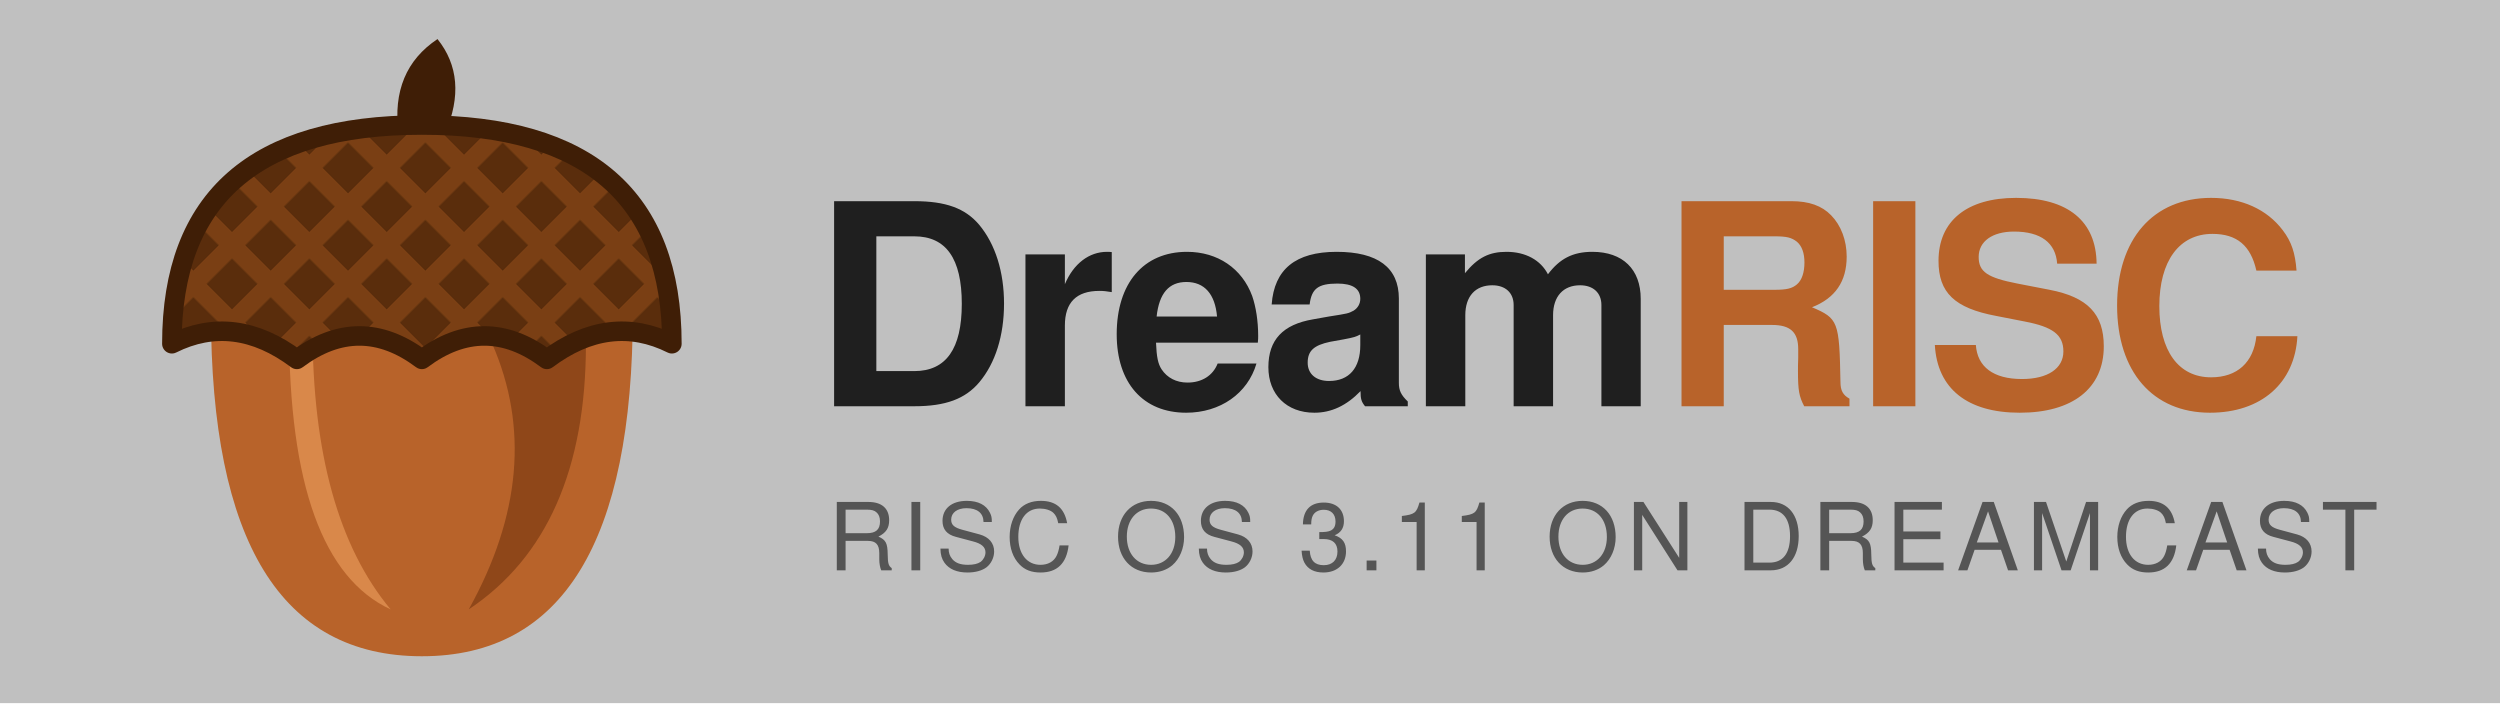
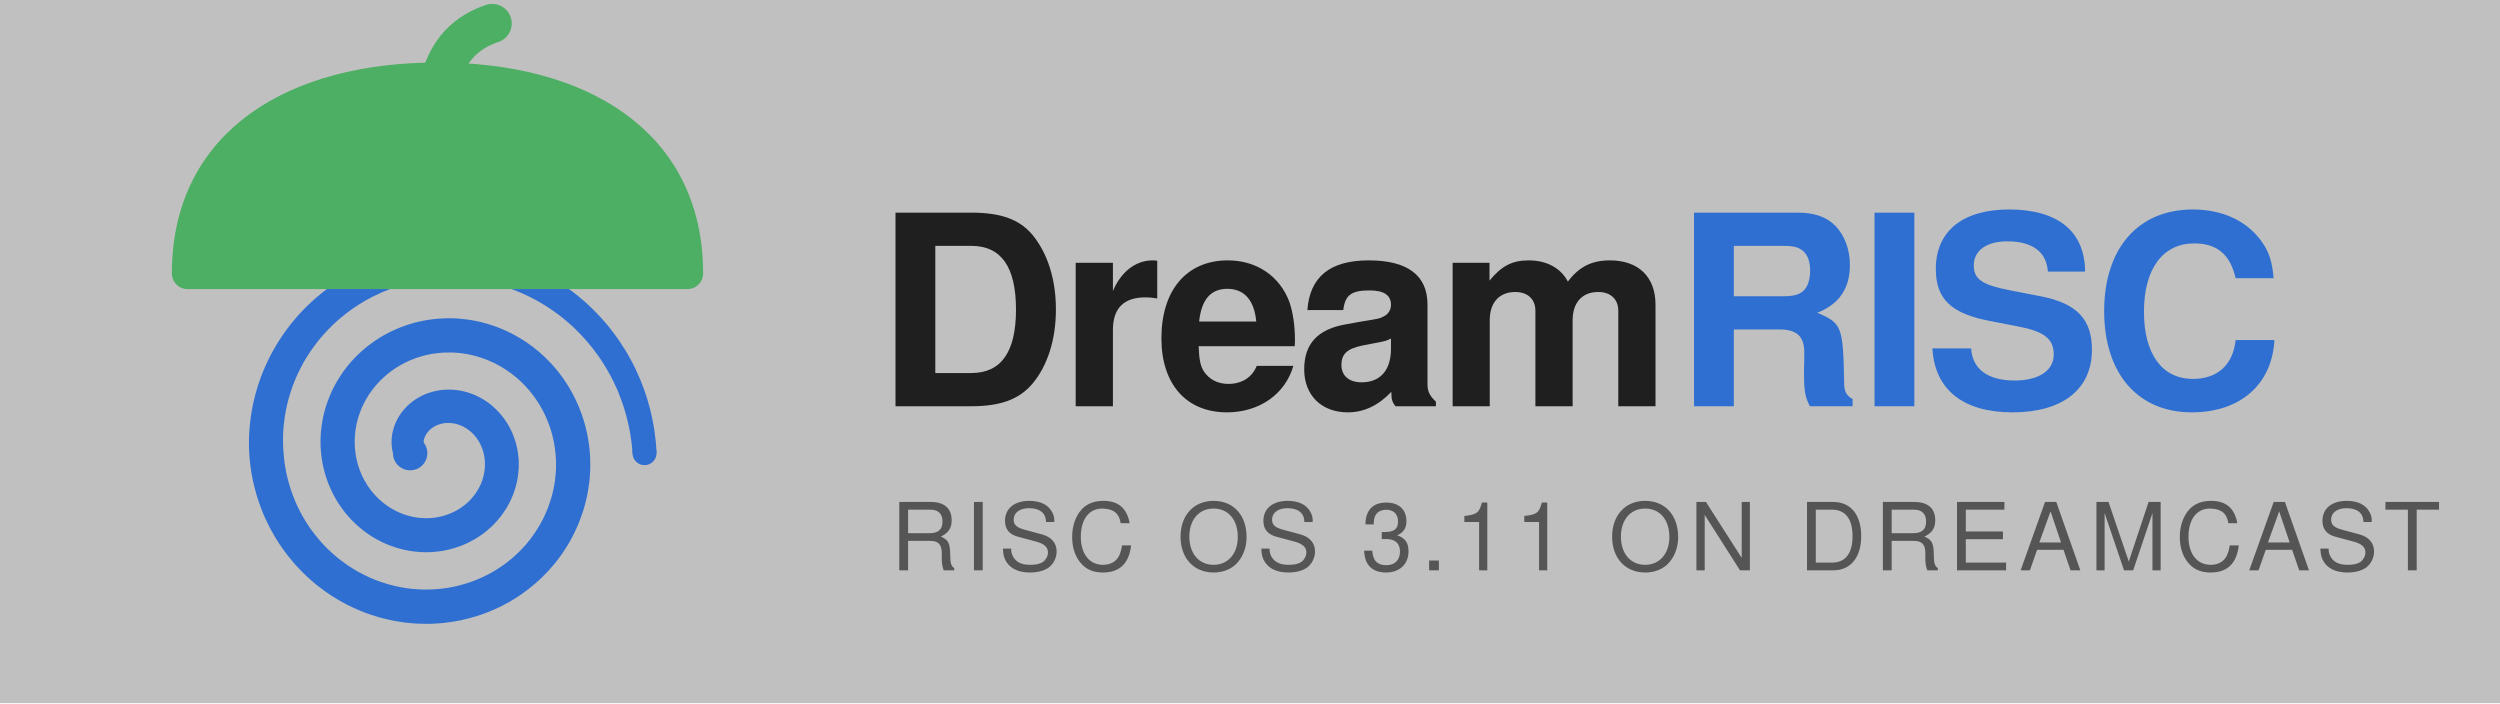
<svg xmlns="http://www.w3.org/2000/svg" width="320" height="90" viewBox="0 0 320 90">
-   <defs>
-     <pattern id="hatch" width="7" height="7" patternUnits="userSpaceOnUse" patternTransform="rotate(45)">
-       <rect width="7" height="7" fill="#5a2d0c" />
-       <rect width="7" height="2.4" fill="#7a3f14" />
-       <rect width="2.4" height="7" fill="#7a3f14" />
-     </pattern>
-     <clipPath id="capclip">
-       <path d="M22 44 Q22 16 54 16 Q86 16 86 44 Q78 40 70 46 Q62 40 54 46 Q46 40 38 46 Q30 40 22 44 Z" />
-     </clipPath>
-   </defs>
  <rect width="320" height="90" fill="#c0c0c0" />
-   <path d="M27 40 Q27 84 54 84 Q81 84 81 40 Z" fill="#b8632a" />
-   <path d="M37 42 Q37 72 50 78 Q40 66 40 42 Z" fill="#d9884a" />
-   <path d="M63 44 Q70 60 60 78 Q75 68 75 44 Z" fill="#8f4719" />
-   <rect x="22" y="16" width="64" height="32" fill="url(#hatch)" clip-path="url(#capclip)" />
-   <path d="M22 44 Q22 16 54 16 Q86 16 86 44 Q78 40 70 46 Q62 40 54 46 Q46 40 38 46 Q30 40 22 44 Z" fill="none" stroke="#3f1e06" stroke-width="2.5" stroke-linejoin="round" />
-   <path d="M51 17 Q50 9 56 5 Q60 10 57 17 Z" fill="#3f1e06" />
-   <text x="104" y="52" font-family="Helvetica Neue, Helvetica, Arial, sans-serif" font-weight="700" font-size="36" fill="#1f1f1f" letter-spacing="-1">Dream<tspan fill="#b8632a">RISC</tspan>
+   <path d="M84.04 58.00 L84.01 57.51 L83.98 57.02 L83.94 56.54 L83.88 56.05 L83.82 55.57 L83.76 55.08 L83.68 54.60 L83.59 54.12 L83.50 53.64 L83.40 53.17 L83.29 52.70 L83.17 52.22 L83.04 51.76 L82.91 51.29 L82.77 50.83 L82.62 50.37 L82.46 49.91 L82.29 49.46 L82.12 49.01 L81.94 48.56 L81.75 48.12 L81.55 47.68 L81.35 47.24 L81.14 46.81 L80.92 46.38 L80.69 45.96 L80.46 45.54 L80.22 45.12 L79.97 44.71 L79.71 44.31 L79.45 43.91 L79.19 43.51 L78.91 43.12 L78.63 42.74 L78.34 42.36 L78.05 41.98 L77.75 41.61 L77.44 41.25 L77.13 40.89 L76.81 40.54 L76.48 40.19 L76.15 39.85 L75.82 39.52 L75.48 39.19 L75.13 38.87 L74.78 38.55 L74.42 38.25 L74.06 37.94 L73.69 37.65 L73.32 37.36 L72.94 37.08 L72.56 36.80 L72.18 36.53 L71.79 36.27 L71.39 36.02 L70.99 35.77 L70.59 35.53 L70.19 35.30 L69.78 35.07 L69.36 34.85 L68.95 34.64 L68.53 34.44 L68.10 34.24 L67.68 34.06 L67.25 33.88 L66.82 33.70 L66.38 33.54 L65.95 33.38 L65.51 33.23 L65.07 33.09 L64.62 32.96 L64.18 32.83 L63.73 32.71 L63.28 32.60 L62.83 32.50 L62.38 32.41 L61.93 32.32 L61.47 32.24 L61.02 32.17 L60.57 32.11 L60.11 32.06 L59.65 32.01 L59.20 31.97 L58.74 31.94 L58.28 31.92 L57.82 31.91 L57.37 31.90 L56.91 31.90 L56.46 31.91 L56.00 31.93 L55.55 31.96 L55.09 31.99 L54.64 32.03 L54.19 32.08 L53.74 32.14 L53.29 32.20 L52.84 32.28 L52.40 32.36 L51.95 32.45 L51.51 32.54 L51.07 32.65 L50.63 32.76 L50.20 32.88 L49.77 33.00 L49.34 33.14 L48.91 33.28 L48.49 33.42 L48.07 33.58 L47.65 33.74 L47.23 33.91 L46.82 34.09 L46.41 34.27 L46.01 34.47 L45.61 34.66 L45.21 34.87 L44.82 35.08 L44.43 35.30 L44.05 35.52 L43.67 35.75 L43.29 35.99 L42.92 36.24 L42.56 36.49 L42.19 36.74 L41.84 37.00 L41.49 37.27 L41.14 37.55 L40.80 37.83 L40.46 38.11 L40.13 38.40 L39.81 38.70 L39.49 39.00 L39.17 39.31 L38.86 39.62 L38.56 39.94 L38.26 40.26 L37.97 40.59 L37.69 40.92 L37.41 41.26 L37.13 41.60 L36.87 41.95 L36.61 42.30 L36.35 42.65 L36.11 43.01 L35.87 43.37 L35.63 43.74 L35.40 44.11 L35.18 44.48 L34.97 44.86 L34.76 45.24 L34.56 45.62 L34.37 46.01 L34.18 46.40 L34.00 46.79 L33.83 47.19 L33.66 47.58 L33.50 47.98 L33.35 48.39 L33.21 48.79 L33.07 49.20 L32.94 49.61 L32.82 50.02 L32.70 50.43 L32.60 50.85 L32.50 51.26 L32.40 51.68 L32.32 52.10 L32.24 52.51 L32.17 52.93 L32.11 53.36 L32.05 53.78 L32.00 54.20 L31.96 54.62 L31.93 55.04 L31.90 55.47 L31.88 55.89 L31.87 56.31 L31.87 56.74 L31.87 57.16 L31.88 57.58 L31.90 58.00 L31.93 58.42 L31.97 58.84 L32.01 59.26 L32.06 59.67 L32.12 60.09 L32.18 60.50 L32.26 60.92 L32.34 61.33 L32.42 61.73 L32.52 62.14 L32.62 62.54 L32.73 62.95 L32.84 63.35 L32.96 63.74 L33.09 64.14 L33.23 64.53 L33.37 64.92 L33.52 65.31 L33.67 65.69 L33.83 66.07 L34.00 66.44 L34.18 66.82 L34.36 67.19 L34.54 67.55 L34.74 67.92 L34.94 68.27 L35.14 68.63 L35.35 68.98 L35.57 69.32 L35.79 69.67 L36.02 70.00 L36.26 70.34 L36.50 70.67 L36.74 70.99 L36.99 71.31 L37.25 71.62 L37.51 71.93 L37.77 72.24 L38.05 72.54 L38.32 72.83 L38.60 73.12 L38.89 73.41 L39.18 73.69 L39.47 73.96 L39.77 74.23 L40.08 74.49 L40.38 74.75 L40.69 75.00 L41.01 75.24 L41.33 75.48 L41.65 75.72 L41.98 75.94 L42.31 76.17 L42.65 76.38 L42.98 76.59 L43.32 76.79 L43.67 76.99 L44.01 77.18 L44.36 77.37 L44.72 77.54 L45.07 77.71 L45.43 77.88 L45.79 78.04 L46.15 78.19 L46.52 78.34 L46.88 78.48 L47.25 78.61 L47.62 78.73 L48.00 78.85 L48.37 78.97 L48.74 79.07 L49.12 79.17 L49.50 79.26 L49.88 79.35 L50.26 79.43 L50.64 79.50 L51.02 79.56 L51.40 79.62 L51.79 79.68 L52.17 79.72 L52.55 79.76 L52.94 79.79 L53.32 79.82 L53.71 79.83 L54.09 79.84 L54.47 79.85 L54.86 79.85 L55.24 79.84 L55.62 79.82 L56.00 79.80 L56.38 79.77 L56.76 79.74 L57.14 79.69 L57.51 79.64 L57.89 79.59 L58.26 79.53 L58.63 79.46 L59.01 79.39 L59.37 79.30 L59.74 79.22 L60.11 79.12 L60.47 79.02 L60.83 78.92 L61.19 78.81 L61.54 78.69 L61.90 78.56 L62.25 78.43 L62.59 78.30 L62.94 78.15 L63.28 78.01 L63.62 77.85 L63.96 77.69 L64.29 77.53 L64.62 77.35 L64.94 77.18 L65.27 77.00 L65.58 76.81 L65.90 76.62 L66.21 76.42 L66.52 76.22 L66.82 76.01 L67.12 75.79 L67.41 75.58 L67.70 75.35 L67.99 75.12 L68.27 74.89 L68.55 74.66 L68.82 74.41 L69.09 74.17 L69.36 73.92 L69.61 73.66 L69.87 73.40 L70.12 73.14 L70.36 72.87 L70.60 72.60 L70.84 72.33 L71.07 72.05 L71.29 71.77 L71.51 71.48 L71.72 71.19 L71.93 70.90 L72.13 70.60 L72.33 70.30 L72.52 70.00 L72.71 69.70 L72.89 69.39 L73.06 69.08 L73.23 68.77 L73.39 68.45 L73.55 68.13 L73.70 67.81 L73.85 67.49 L73.99 67.17 L74.12 66.84 L74.25 66.51 L74.37 66.18 L74.49 65.85 L74.60 65.52 L74.71 65.18 L74.80 64.84 L74.90 64.51 L74.98 64.17 L75.06 63.83 L75.14 63.49 L75.21 63.15 L75.27 62.80 L75.32 62.46 L75.37 62.12 L75.42 61.77 L75.46 61.43 L75.49 61.09 L75.51 60.74 L75.53 60.40 L75.55 60.05 L75.55 59.71 L75.55 59.37 L75.55 59.02 L75.54 58.68 L75.52 58.34 L75.50 58.00 L75.47 57.66 L75.44 57.32 L75.40 56.98 L75.35 56.65 L75.30 56.31 L75.24 55.98 L75.18 55.65 L75.11 55.31 L75.03 54.99 L74.95 54.66 L74.87 54.33 L74.77 54.01 L74.68 53.69 L74.57 53.37 L74.47 53.05 L74.35 52.74 L74.23 52.43 L74.11 52.12 L73.98 51.81 L73.84 51.51 L73.70 51.20 L73.56 50.91 L73.41 50.61 L73.25 50.32 L73.09 50.03 L72.93 49.74 L72.76 49.46 L72.59 49.18 L72.41 48.91 L72.22 48.63 L72.04 48.36 L71.84 48.10 L71.65 47.84 L71.45 47.58 L71.24 47.33 L71.03 47.08 L70.82 46.83 L70.60 46.59 L70.38 46.36 L70.15 46.12 L69.93 45.89 L69.69 45.67 L69.46 45.45 L69.22 45.24 L68.98 45.02 L68.73 44.82 L68.48 44.62 L68.23 44.42 L67.97 44.23 L67.71 44.04 L67.45 43.86 L67.19 43.68 L66.92 43.51 L66.65 43.34 L66.38 43.18 L66.10 43.02 L65.83 42.87 L65.55 42.72 L65.27 42.58 L64.98 42.44 L64.70 42.31 L64.41 42.18 L64.12 42.06 L63.83 41.94 L63.54 41.83 L63.25 41.73 L62.95 41.63 L62.65 41.53 L62.36 41.44 L62.06 41.36 L61.76 41.28 L61.46 41.20 L61.16 41.14 L60.85 41.07 L60.55 41.02 L60.25 40.96 L59.94 40.92 L59.64 40.88 L59.34 40.84 L59.03 40.81 L58.73 40.78 L58.42 40.76 L58.12 40.75 L57.81 40.74 L57.51 40.74 L57.21 40.74 L56.90 40.75 L56.60 40.76 L56.30 40.78 L56.00 40.80 L55.70 40.83 L55.40 40.86 L55.10 40.90 L54.81 40.94 L54.51 40.99 L54.22 41.05 L53.93 41.11 L53.63 41.17 L53.35 41.24 L53.06 41.31 L52.77 41.39 L52.49 41.48 L52.21 41.56 L51.93 41.66 L51.65 41.76 L51.37 41.86 L51.10 41.97 L50.83 42.08 L50.56 42.20 L50.29 42.32 L50.03 42.44 L49.77 42.57 L49.51 42.71 L49.25 42.85 L49.00 42.99 L48.75 43.14 L48.50 43.29 L48.26 43.45 L48.02 43.60 L47.78 43.77 L47.55 43.94 L47.32 44.11 L47.09 44.28 L46.87 44.46 L46.65 44.64 L46.43 44.83 L46.22 45.02 L46.01 45.21 L45.80 45.41 L45.60 45.61 L45.40 45.81 L45.21 46.02 L45.02 46.22 L44.83 46.44 L44.65 46.65 L44.47 46.87 L44.30 47.09 L44.13 47.31 L43.96 47.54 L43.80 47.77 L43.65 48.00 L43.49 48.23 L43.35 48.46 L43.20 48.70 L43.06 48.94 L42.93 49.18 L42.80 49.43 L42.67 49.67 L42.55 49.92 L42.43 50.17 L42.32 50.42 L42.21 50.67 L42.11 50.92 L42.01 51.18 L41.92 51.43 L41.83 51.69 L41.74 51.95 L41.66 52.21 L41.59 52.47 L41.52 52.73 L41.45 52.99 L41.39 53.25 L41.34 53.52 L41.28 53.78 L41.24 54.04 L41.20 54.31 L41.16 54.57 L41.13 54.84 L41.10 55.10 L41.07 55.37 L41.06 55.63 L41.04 55.90 L41.03 56.16 L41.03 56.43 L41.03 56.69 L41.03 56.95 L41.04 57.22 L41.06 57.48 L41.08 57.74 L41.10 58.00 L41.13 58.26 L41.16 58.52 L41.20 58.78 L41.24 59.03 L41.28 59.29 L41.33 59.54 L41.39 59.79 L41.45 60.05 L41.51 60.29 L41.58 60.54 L41.65 60.79 L41.73 61.03 L41.81 61.28 L41.89 61.52 L41.98 61.76 L42.07 61.99 L42.17 62.23 L42.27 62.46 L42.37 62.69 L42.48 62.92 L42.59 63.15 L42.71 63.37 L42.83 63.59 L42.95 63.81 L43.08 64.03 L43.21 64.24 L43.34 64.45 L43.48 64.66 L43.62 64.86 L43.76 65.07 L43.91 65.27 L44.06 65.46 L44.21 65.66 L44.37 65.85 L44.53 66.03 L44.69 66.22 L44.86 66.40 L45.02 66.58 L45.20 66.75 L45.37 66.92 L45.55 67.09 L45.72 67.25 L45.91 67.41 L46.09 67.57 L46.28 67.72 L46.47 67.87 L46.66 68.02 L46.85 68.16 L47.05 68.30 L47.24 68.44 L47.44 68.57 L47.64 68.69 L47.85 68.82 L48.05 68.94 L48.26 69.05 L48.47 69.17 L48.68 69.27 L48.89 69.38 L49.10 69.48 L49.32 69.58 L49.53 69.67 L49.75 69.76 L49.97 69.84 L50.19 69.92 L50.41 70.00 L50.63 70.07 L50.85 70.14 L51.07 70.20 L51.29 70.26 L51.52 70.32 L51.74 70.37 L51.96 70.42 L52.19 70.46 L52.41 70.50 L52.64 70.54 L52.87 70.57 L53.09 70.60 L53.32 70.62 L53.54 70.64 L53.77 70.66 L53.99 70.67 L54.22 70.68 L54.44 70.68 L54.67 70.68 L54.89 70.68 L55.11 70.67 L55.34 70.66 L55.56 70.64 L55.78 70.62 L56.00 70.60 L56.22 70.57 L56.44 70.54 L56.66 70.51 L56.87 70.47 L57.09 70.42 L57.30 70.38 L57.51 70.33 L57.73 70.27 L57.94 70.22 L58.14 70.16 L58.35 70.09 L58.56 70.02 L58.76 69.95 L58.96 69.88 L59.16 69.80 L59.36 69.72 L59.56 69.63 L59.75 69.55 L59.94 69.45 L60.13 69.36 L60.32 69.26 L60.51 69.16 L60.69 69.06 L60.88 68.95 L61.05 68.84 L61.23 68.73 L61.41 68.61 L61.58 68.49 L61.75 68.37 L61.92 68.25 L62.08 68.12 L62.24 67.99 L62.40 67.86 L62.56 67.73 L62.71 67.59 L62.87 67.45 L63.01 67.31 L63.16 67.16 L63.30 67.02 L63.44 66.87 L63.58 66.72 L63.71 66.57 L63.84 66.41 L63.97 66.25 L64.10 66.10 L64.22 65.94 L64.34 65.77 L64.45 65.61 L64.56 65.44 L64.67 65.28 L64.78 65.11 L64.88 64.94 L64.98 64.77 L65.08 64.59 L65.17 64.42 L65.26 64.25 L65.35 64.07 L65.43 63.89 L65.51 63.71 L65.58 63.53 L65.66 63.35 L65.73 63.17 L65.79 62.99 L65.85 62.81 L65.91 62.62 L65.97 62.44 L66.02 62.25 L66.07 62.07 L66.12 61.88 L66.16 61.70 L66.20 61.51 L66.23 61.33 L66.27 61.14 L66.29 60.95 L66.32 60.77 L66.34 60.58 L66.36 60.39 L66.37 60.21 L66.39 60.02 L66.40 59.83 L66.40 59.65 L66.40 59.46 L66.40 59.28 L66.40 59.09 L66.39 58.91 L66.38 58.73 L66.36 58.54 L66.34 58.36 L66.32 58.18 L66.30 58.00 L66.27 57.82 L66.24 57.64 L66.21 57.46 L66.17 57.29 L66.13 57.11 L66.09 56.94 L66.05 56.77 L66.00 56.59 L65.95 56.42 L65.89 56.26 L65.83 56.09 L65.77 55.92 L65.71 55.76 L65.65 55.59 L65.58 55.43 L65.51 55.27 L65.43 55.12 L65.36 54.96 L65.28 54.80 L65.20 54.65 L65.11 54.50 L65.03 54.35 L64.94 54.21 L64.85 54.06 L64.76 53.92 L64.66 53.78 L64.56 53.64 L64.46 53.50 L64.36 53.37 L64.26 53.23 L64.15 53.10 L64.04 52.98 L63.93 52.85 L63.82 52.73 L63.70 52.61 L63.59 52.49 L63.47 52.37 L63.35 52.26 L63.23 52.15 L63.11 52.04 L62.98 51.93 L62.86 51.83 L62.73 51.72 L62.60 51.63 L62.47 51.53 L62.34 51.44 L62.21 51.35 L62.07 51.26 L61.94 51.17 L61.80 51.09 L61.66 51.01 L61.52 50.93 L61.38 50.86 L61.24 50.78 L61.10 50.71 L60.96 50.65 L60.82 50.58 L60.67 50.52 L60.53 50.46 L60.38 50.41 L60.24 50.35 L60.09 50.30 L59.95 50.26 L59.80 50.21 L59.65 50.17 L59.50 50.13 L59.36 50.09 L59.21 50.06 L59.06 50.03 L58.91 50.00 L58.76 49.98 L58.61 49.95 L58.47 49.93 L58.32 49.92 L58.17 49.90 L58.02 49.89 L57.87 49.88 L57.73 49.87 L57.58 49.87 L57.43 49.87 L57.29 49.87 L57.14 49.88 L57.00 49.88 L56.85 49.89 L56.71 49.90 L56.57 49.92 L56.42 49.93 L56.28 49.95 L56.14 49.98 L56.00 50.00 L55.86 50.03 L55.72 50.06 L55.59 50.09 L55.45 50.12 L55.31 50.16 L55.18 50.20 L55.05 50.24 L54.92 50.28 L54.78 50.33 L54.66 50.37 L54.53 50.42 L54.40 50.47 L54.28 50.53 L54.15 50.58 L54.03 50.64 L53.91 50.70 L53.79 50.77 L53.67 50.83 L53.55 50.89 L53.44 50.96 L53.33 51.03 L53.21 51.10 L53.10 51.18 L53.00 51.25 L52.89 51.33 L52.78 51.41 L52.68 51.49 L52.58 51.57 L52.48 51.65 L52.38 51.74 L52.29 51.82 L52.19 51.91 L52.10 52.00 L52.01 52.09 L51.92 52.18 L51.84 52.27 L51.75 52.37 L51.67 52.46 L51.59 52.56 L51.51 52.65 L51.44 52.75 L51.37 52.85 L51.29 52.95 L51.22 53.05 L51.16 53.16 L51.09 53.26 L51.03 53.36 L50.97 53.47 L50.91 53.57 L50.85 53.68 L50.80 53.79 L50.74 53.89 L50.69 54.00 L50.64 54.11 L50.60 54.22 L50.55 54.33 L50.51 54.44 L50.47 54.55 L50.44 54.66 L50.40 54.77 L50.37 54.88 L50.34 54.99 L50.31 55.10 L50.28 55.21 L50.26 55.32 L50.23 55.43 L50.21 55.54 L50.19 55.65 L50.18 55.76 L50.16 55.88 L50.15 55.99 L50.14 56.10 L50.13 56.21 L50.13 56.32 L50.12 56.43 L50.12 56.53 L50.12 56.64 L50.12 56.75 L50.13 56.86 L50.13 56.97 L50.14 57.07 L50.15 57.18 L50.16 57.28 L50.18 57.39 L50.19 57.49 L50.21 57.60 L50.23 57.70 L50.25 57.80 L50.28 57.90 L50.30 58.00 L54.70 58.00 L54.67 57.98 L54.65 57.95 L54.63 57.93 L54.60 57.90 L54.58 57.88 L54.55 57.85 L54.53 57.82 L54.51 57.79 L54.49 57.76 L54.47 57.73 L54.45 57.70 L54.43 57.67 L54.41 57.63 L54.39 57.60 L54.37 57.56 L54.36 57.53 L54.34 57.49 L54.33 57.46 L54.31 57.42 L54.30 57.38 L54.29 57.34 L54.27 57.30 L54.26 57.26 L54.25 57.22 L54.24 57.18 L54.23 57.14 L54.23 57.10 L54.22 57.05 L54.21 57.01 L54.21 56.97 L54.21 56.92 L54.20 56.88 L54.20 56.83 L54.20 56.79 L54.20 56.74 L54.20 56.70 L54.21 56.65 L54.21 56.60 L54.22 56.55 L54.22 56.51 L54.23 56.46 L54.24 56.41 L54.25 56.36 L54.26 56.32 L54.27 56.27 L54.28 56.22 L54.29 56.17 L54.31 56.12 L54.33 56.07 L54.34 56.03 L54.36 55.98 L54.38 55.93 L54.40 55.88 L54.42 55.83 L54.45 55.78 L54.47 55.74 L54.50 55.69 L54.53 55.64 L54.55 55.59 L54.58 55.55 L54.61 55.50 L54.65 55.45 L54.68 55.41 L54.71 55.36 L54.75 55.32 L54.79 55.27 L54.82 55.23 L54.86 55.18 L54.90 55.14 L54.94 55.10 L54.99 55.06 L55.03 55.01 L55.07 54.97 L55.12 54.93 L55.17 54.89 L55.22 54.85 L55.26 54.82 L55.32 54.78 L55.37 54.74 L55.42 54.71 L55.47 54.67 L55.53 54.64 L55.58 54.60 L55.64 54.57 L55.70 54.54 L55.76 54.51 L55.82 54.48 L55.88 54.45 L55.94 54.43 L56.00 54.40 L56.06 54.37 L56.13 54.35 L56.19 54.33 L56.26 54.31 L56.32 54.29 L56.39 54.27 L56.46 54.25 L56.53 54.23 L56.60 54.22 L56.67 54.20 L56.74 54.19 L56.81 54.18 L56.88 54.17 L56.96 54.16 L57.03 54.15 L57.10 54.15 L57.18 54.14 L57.25 54.14 L57.33 54.14 L57.41 54.14 L57.48 54.14 L57.56 54.14 L57.64 54.15 L57.71 54.15 L57.79 54.16 L57.87 54.17 L57.95 54.18 L58.03 54.19 L58.10 54.20 L58.18 54.22 L58.26 54.24 L58.34 54.25 L58.42 54.27 L58.50 54.30 L58.58 54.32 L58.66 54.34 L58.74 54.37 L58.81 54.40 L58.89 54.43 L58.97 54.46 L59.05 54.49 L59.13 54.53 L59.20 54.56 L59.28 54.60 L59.36 54.64 L59.44 54.68 L59.51 54.73 L59.59 54.77 L59.66 54.82 L59.74 54.86 L59.81 54.91 L59.88 54.97 L59.96 55.02 L60.03 55.07 L60.10 55.13 L60.17 55.19 L60.24 55.25 L60.31 55.31 L60.38 55.37 L60.45 55.43 L60.51 55.50 L60.58 55.57 L60.64 55.63 L60.71 55.70 L60.77 55.78 L60.83 55.85 L60.89 55.92 L60.95 56.00 L61.01 56.08 L61.06 56.16 L61.12 56.24 L61.17 56.32 L61.23 56.40 L61.28 56.49 L61.33 56.57 L61.38 56.66 L61.43 56.75 L61.47 56.84 L61.52 56.93 L61.56 57.02 L61.60 57.11 L61.64 57.21 L61.68 57.30 L61.72 57.40 L61.75 57.50 L61.78 57.60 L61.82 57.70 L61.85 57.80 L61.87 57.90 L61.90 58.00 L61.92 58.10 L61.95 58.21 L61.97 58.31 L61.99 58.42 L62.00 58.53 L62.02 58.63 L62.03 58.74 L62.05 58.85 L62.05 58.96 L62.06 59.07 L62.07 59.18 L62.07 59.29 L62.07 59.40 L62.07 59.51 L62.07 59.63 L62.06 59.74 L62.06 59.85 L62.05 59.97 L62.04 60.08 L62.02 60.19 L62.01 60.31 L61.99 60.42 L61.97 60.53 L61.95 60.65 L61.93 60.76 L61.90 60.88 L61.87 60.99 L61.84 61.11 L61.81 61.22 L61.77 61.33 L61.74 61.45 L61.70 61.56 L61.66 61.67 L61.61 61.79 L61.57 61.90 L61.52 62.01 L61.47 62.12 L61.41 62.23 L61.36 62.34 L61.30 62.45 L61.24 62.56 L61.18 62.67 L61.12 62.77 L61.05 62.88 L60.99 62.99 L60.92 63.09 L60.84 63.19 L60.77 63.30 L60.69 63.40 L60.61 63.50 L60.53 63.60 L60.45 63.70 L60.37 63.79 L60.28 63.89 L60.19 63.98 L60.10 64.08 L60.01 64.17 L59.91 64.26 L59.82 64.35 L59.72 64.44 L59.62 64.52 L59.51 64.61 L59.41 64.69 L59.30 64.77 L59.20 64.85 L59.09 64.93 L58.97 65.01 L58.86 65.08 L58.75 65.15 L58.63 65.23 L58.51 65.29 L58.39 65.36 L58.27 65.43 L58.15 65.49 L58.02 65.55 L57.90 65.61 L57.77 65.67 L57.64 65.72 L57.51 65.77 L57.38 65.82 L57.25 65.87 L57.11 65.92 L56.98 65.96 L56.84 66.00 L56.70 66.04 L56.56 66.08 L56.43 66.11 L56.28 66.14 L56.14 66.17 L56.00 66.20 L55.86 66.22 L55.71 66.25 L55.57 66.27 L55.42 66.28 L55.27 66.30 L55.13 66.31 L54.98 66.32 L54.83 66.32 L54.68 66.33 L54.53 66.33 L54.38 66.33 L54.23 66.32 L54.08 66.31 L53.93 66.30 L53.78 66.29 L53.63 66.28 L53.48 66.26 L53.32 66.24 L53.17 66.21 L53.02 66.19 L52.87 66.16 L52.72 66.12 L52.57 66.09 L52.42 66.05 L52.26 66.01 L52.11 65.97 L51.96 65.92 L51.81 65.87 L51.67 65.82 L51.52 65.77 L51.37 65.71 L51.22 65.65 L51.07 65.58 L50.93 65.52 L50.78 65.45 L50.64 65.38 L50.50 65.30 L50.35 65.23 L50.21 65.15 L50.07 65.06 L49.93 64.98 L49.79 64.89 L49.66 64.80 L49.52 64.71 L49.39 64.61 L49.26 64.51 L49.12 64.41 L48.99 64.31 L48.87 64.20 L48.74 64.09 L48.61 63.98 L48.49 63.87 L48.37 63.75 L48.25 63.63 L48.13 63.51 L48.02 63.39 L47.90 63.26 L47.79 63.13 L47.68 63.00 L47.57 62.87 L47.46 62.73 L47.36 62.59 L47.26 62.45 L47.16 62.31 L47.06 62.17 L46.97 62.02 L46.88 61.87 L46.79 61.72 L46.70 61.57 L46.61 61.42 L46.53 61.26 L46.45 61.10 L46.37 60.94 L46.30 60.78 L46.23 60.62 L46.16 60.45 L46.09 60.29 L46.03 60.12 L45.97 59.95 L45.91 59.78 L45.86 59.61 L45.80 59.43 L45.76 59.26 L45.71 59.08 L45.67 58.90 L45.63 58.73 L45.59 58.55 L45.56 58.36 L45.53 58.18 L45.50 58.00 L45.48 57.82 L45.46 57.63 L45.44 57.45 L45.42 57.26 L45.41 57.07 L45.41 56.89 L45.40 56.70 L45.40 56.51 L45.40 56.32 L45.41 56.13 L45.42 55.94 L45.43 55.75 L45.45 55.56 L45.46 55.37 L45.49 55.18 L45.51 54.99 L45.54 54.80 L45.58 54.61 L45.61 54.42 L45.65 54.23 L45.70 54.04 L45.74 53.86 L45.79 53.67 L45.85 53.48 L45.90 53.29 L45.97 53.11 L46.03 52.92 L46.10 52.73 L46.17 52.55 L46.24 52.37 L46.32 52.18 L46.40 52.00 L46.49 51.82 L46.57 51.64 L46.67 51.46 L46.76 51.29 L46.86 51.11 L46.96 50.94 L47.07 50.76 L47.17 50.59 L47.28 50.42 L47.40 50.26 L47.52 50.09 L47.64 49.92 L47.76 49.76 L47.89 49.60 L48.02 49.44 L48.15 49.29 L48.29 49.13 L48.43 48.98 L48.57 48.83 L48.72 48.68 L48.87 48.53 L49.02 48.39 L49.17 48.25 L49.33 48.11 L49.49 47.97 L49.65 47.84 L49.82 47.71 L49.98 47.58 L50.15 47.45 L50.33 47.33 L50.50 47.21 L50.68 47.09 L50.86 46.98 L51.04 46.87 L51.23 46.76 L51.42 46.65 L51.61 46.55 L51.80 46.45 L51.99 46.36 L52.19 46.26 L52.38 46.17 L52.58 46.09 L52.79 46.01 L52.99 45.93 L53.20 45.85 L53.40 45.78 L53.61 45.71 L53.82 45.65 L54.03 45.58 L54.25 45.53 L54.46 45.47 L54.68 45.42 L54.90 45.38 L55.11 45.33 L55.33 45.29 L55.56 45.26 L55.78 45.23 L56.00 45.20 L56.22 45.18 L56.45 45.16 L56.67 45.14 L56.90 45.13 L57.13 45.12 L57.35 45.12 L57.58 45.12 L57.81 45.12 L58.04 45.13 L58.27 45.14 L58.50 45.16 L58.73 45.18 L58.95 45.20 L59.18 45.23 L59.41 45.27 L59.64 45.30 L59.87 45.34 L60.10 45.39 L60.33 45.44 L60.55 45.49 L60.78 45.55 L61.01 45.61 L61.23 45.68 L61.46 45.75 L61.68 45.82 L61.90 45.90 L62.12 45.98 L62.35 46.07 L62.56 46.16 L62.78 46.25 L63.00 46.35 L63.22 46.45 L63.43 46.56 L63.64 46.67 L63.85 46.78 L64.06 46.90 L64.27 47.02 L64.48 47.15 L64.68 47.28 L64.88 47.41 L65.08 47.55 L65.28 47.69 L65.48 47.83 L65.67 47.98 L65.86 48.14 L66.05 48.29 L66.24 48.45 L66.42 48.61 L66.61 48.78 L66.78 48.95 L66.96 49.12 L67.13 49.30 L67.30 49.48 L67.47 49.67 L67.64 49.85 L67.80 50.04 L67.96 50.24 L68.11 50.43 L68.26 50.63 L68.41 50.83 L68.56 51.04 L68.70 51.25 L68.84 51.46 L68.97 51.67 L69.11 51.89 L69.23 52.11 L69.36 52.33 L69.48 52.55 L69.60 52.78 L69.71 53.01 L69.82 53.24 L69.92 53.48 L70.02 53.71 L70.12 53.95 L70.22 54.19 L70.30 54.43 L70.39 54.68 L70.47 54.92 L70.55 55.17 L70.62 55.42 L70.69 55.67 L70.75 55.93 L70.81 56.18 L70.86 56.44 L70.92 56.70 L70.96 56.95 L71.00 57.21 L71.04 57.47 L71.07 57.74 L71.10 58.00 L71.12 58.26 L71.14 58.53 L71.16 58.79 L71.17 59.06 L71.17 59.33 L71.17 59.59 L71.17 59.86 L71.16 60.13 L71.14 60.40 L71.12 60.67 L71.10 60.93 L71.07 61.20 L71.04 61.47 L71.00 61.74 L70.96 62.01 L70.91 62.27 L70.86 62.54 L70.80 62.81 L70.74 63.07 L70.67 63.34 L70.60 63.60 L70.52 63.87 L70.44 64.13 L70.35 64.39 L70.26 64.65 L70.17 64.91 L70.07 65.17 L69.96 65.42 L69.85 65.68 L69.74 65.93 L69.62 66.19 L69.50 66.44 L69.37 66.68 L69.24 66.93 L69.10 67.17 L68.96 67.42 L68.81 67.66 L68.66 67.89 L68.51 68.13 L68.35 68.36 L68.19 68.59 L68.02 68.82 L67.85 69.05 L67.67 69.27 L67.49 69.49 L67.31 69.71 L67.12 69.92 L66.92 70.13 L66.73 70.34 L66.53 70.55 L66.32 70.75 L66.11 70.95 L65.90 71.14 L65.69 71.33 L65.47 71.52 L65.24 71.70 L65.02 71.89 L64.79 72.06 L64.55 72.24 L64.32 72.40 L64.08 72.57 L63.83 72.73 L63.59 72.89 L63.34 73.04 L63.08 73.19 L62.83 73.34 L62.57 73.48 L62.31 73.61 L62.04 73.74 L61.78 73.87 L61.51 73.99 L61.23 74.11 L60.96 74.22 L60.68 74.33 L60.40 74.44 L60.12 74.54 L59.84 74.63 L59.55 74.72 L59.27 74.80 L58.98 74.88 L58.69 74.96 L58.39 75.03 L58.10 75.09 L57.80 75.15 L57.51 75.21 L57.21 75.26 L56.91 75.30 L56.61 75.34 L56.30 75.37 L56.00 75.40 L55.70 75.42 L55.39 75.44 L55.09 75.45 L54.78 75.46 L54.47 75.46 L54.17 75.46 L53.86 75.45 L53.55 75.43 L53.24 75.41 L52.93 75.39 L52.63 75.36 L52.32 75.32 L52.01 75.28 L51.70 75.23 L51.40 75.18 L51.09 75.12 L50.79 75.06 L50.48 74.99 L50.18 74.91 L49.87 74.83 L49.57 74.75 L49.27 74.65 L48.97 74.56 L48.67 74.46 L48.38 74.35 L48.08 74.24 L47.79 74.12 L47.50 74.00 L47.21 73.87 L46.92 73.73 L46.63 73.59 L46.35 73.45 L46.06 73.30 L45.78 73.15 L45.51 72.99 L45.23 72.82 L44.96 72.65 L44.69 72.48 L44.42 72.30 L44.16 72.11 L43.90 71.92 L43.64 71.73 L43.38 71.53 L43.13 71.33 L42.88 71.12 L42.64 70.90 L42.40 70.69 L42.16 70.46 L41.92 70.24 L41.69 70.01 L41.46 69.77 L41.24 69.53 L41.02 69.29 L40.81 69.04 L40.60 68.79 L40.39 68.53 L40.19 68.27 L39.99 68.01 L39.79 67.74 L39.60 67.47 L39.42 67.19 L39.24 66.91 L39.06 66.63 L38.89 66.34 L38.72 66.06 L38.56 65.76 L38.41 65.47 L38.26 65.17 L38.11 64.87 L37.97 64.56 L37.83 64.26 L37.70 63.95 L37.58 63.63 L37.46 63.32 L37.34 63.00 L37.23 62.68 L37.13 62.36 L37.03 62.03 L36.94 61.71 L36.85 61.38 L36.77 61.05 L36.69 60.71 L36.62 60.38 L36.56 60.04 L36.50 59.71 L36.45 59.37 L36.40 59.03 L36.36 58.69 L36.33 58.34 L36.30 58.00 L36.27 57.66 L36.25 57.31 L36.24 56.96 L36.23 56.62 L36.23 56.27 L36.23 55.92 L36.24 55.57 L36.26 55.23 L36.28 54.88 L36.31 54.53 L36.35 54.18 L36.39 53.83 L36.43 53.48 L36.49 53.14 L36.55 52.79 L36.61 52.44 L36.69 52.10 L36.76 51.75 L36.85 51.41 L36.94 51.06 L37.04 50.72 L37.14 50.38 L37.25 50.04 L37.36 49.70 L37.48 49.37 L37.61 49.03 L37.74 48.70 L37.88 48.37 L38.03 48.04 L38.18 47.71 L38.34 47.39 L38.50 47.07 L38.67 46.75 L38.84 46.43 L39.02 46.11 L39.21 45.80 L39.40 45.49 L39.60 45.19 L39.80 44.89 L40.01 44.59 L40.23 44.29 L40.45 44.00 L40.67 43.71 L40.90 43.42 L41.14 43.14 L41.38 42.86 L41.63 42.59 L41.88 42.32 L42.14 42.05 L42.40 41.79 L42.66 41.53 L42.94 41.28 L43.21 41.03 L43.49 40.79 L43.78 40.55 L44.07 40.31 L44.36 40.08 L44.66 39.86 L44.97 39.64 L45.27 39.42 L45.59 39.21 L45.90 39.01 L46.22 38.81 L46.54 38.61 L46.87 38.42 L47.20 38.24 L47.54 38.06 L47.88 37.89 L48.22 37.73 L48.56 37.57 L48.91 37.41 L49.26 37.26 L49.62 37.12 L49.97 36.98 L50.33 36.85 L50.70 36.73 L51.06 36.61 L51.43 36.50 L51.80 36.40 L52.17 36.30 L52.55 36.20 L52.92 36.12 L53.30 36.04 L53.68 35.97 L54.07 35.90 L54.45 35.84 L54.84 35.79 L55.22 35.74 L55.61 35.70 L56.00 35.67 L56.39 35.64 L56.78 35.63 L57.17 35.61 L57.57 35.61 L57.96 35.61 L58.35 35.62 L58.75 35.63 L59.14 35.66 L59.53 35.69 L59.93 35.72 L60.32 35.76 L60.72 35.81 L61.11 35.87 L61.50 35.94 L61.89 36.01 L62.28 36.09 L62.67 36.17 L63.06 36.26 L63.45 36.36 L63.84 36.47 L64.22 36.58 L64.61 36.70 L64.99 36.83 L65.37 36.96 L65.75 37.10 L66.12 37.25 L66.50 37.40 L66.87 37.56 L67.24 37.73 L67.60 37.90 L67.97 38.08 L68.33 38.27 L68.69 38.46 L69.04 38.66 L69.39 38.87 L69.74 39.08 L70.09 39.30 L70.43 39.53 L70.77 39.76 L71.10 40.00 L71.44 40.24 L71.76 40.49 L72.09 40.75 L72.40 41.01 L72.72 41.28 L73.03 41.55 L73.34 41.83 L73.64 42.12 L73.93 42.41 L74.23 42.71 L74.51 43.01 L74.79 43.32 L75.07 43.63 L75.34 43.95 L75.61 44.27 L75.87 44.60 L76.12 44.93 L76.37 45.27 L76.62 45.61 L76.86 45.96 L77.09 46.31 L77.32 46.67 L77.54 47.03 L77.75 47.39 L77.96 47.76 L78.16 48.13 L78.36 48.51 L78.55 48.89 L78.73 49.28 L78.91 49.66 L79.08 50.05 L79.24 50.45 L79.39 50.85 L79.54 51.25 L79.69 51.65 L79.82 52.06 L79.95 52.47 L80.07 52.88 L80.19 53.30 L80.29 53.72 L80.39 54.14 L80.49 54.56 L80.57 54.98 L80.65 55.41 L80.72 55.84 L80.78 56.27 L80.84 56.70 L80.89 57.13 L80.93 57.56 L80.96 58.00 Z" fill="#2f6fd1" />
+   <circle cx="82.50" cy="58.00" r="1.54" fill="#2f6fd1" />
+   <circle cx="52.50" cy="58.00" r="2.20" fill="#2f6fd1" />
+   <path d="M24 35 C24 18, 38 10, 56 10 C74 10, 88 18, 88 35 Z" fill="#4caf63" stroke="#4caf63" stroke-width="4" stroke-linejoin="round" />
+   <path d="M56 12 Q57 5 63 3" fill="none" stroke="#4caf63" stroke-width="5" stroke-linecap="round" />
+   <text x="112" y="52" font-family="Helvetica Neue, Helvetica, Arial, sans-serif" font-weight="700" font-size="34" fill="#1f1f1f" letter-spacing="-1">Dream<tspan fill="#2f6fd1">RISC</tspan>
  </text>
-   <text x="106" y="73" font-family="Helvetica Neue, Helvetica, Arial, sans-serif" font-weight="400" font-size="12" fill="#555555" letter-spacing="1">RISC OS 3.11 ON DREAMCAST</text>
+   <text x="114" y="73" font-family="Helvetica Neue, Helvetica, Arial, sans-serif" font-weight="400" font-size="12" fill="#555555" letter-spacing="1">RISC OS 3.11 ON DREAMCAST</text>
</svg>
